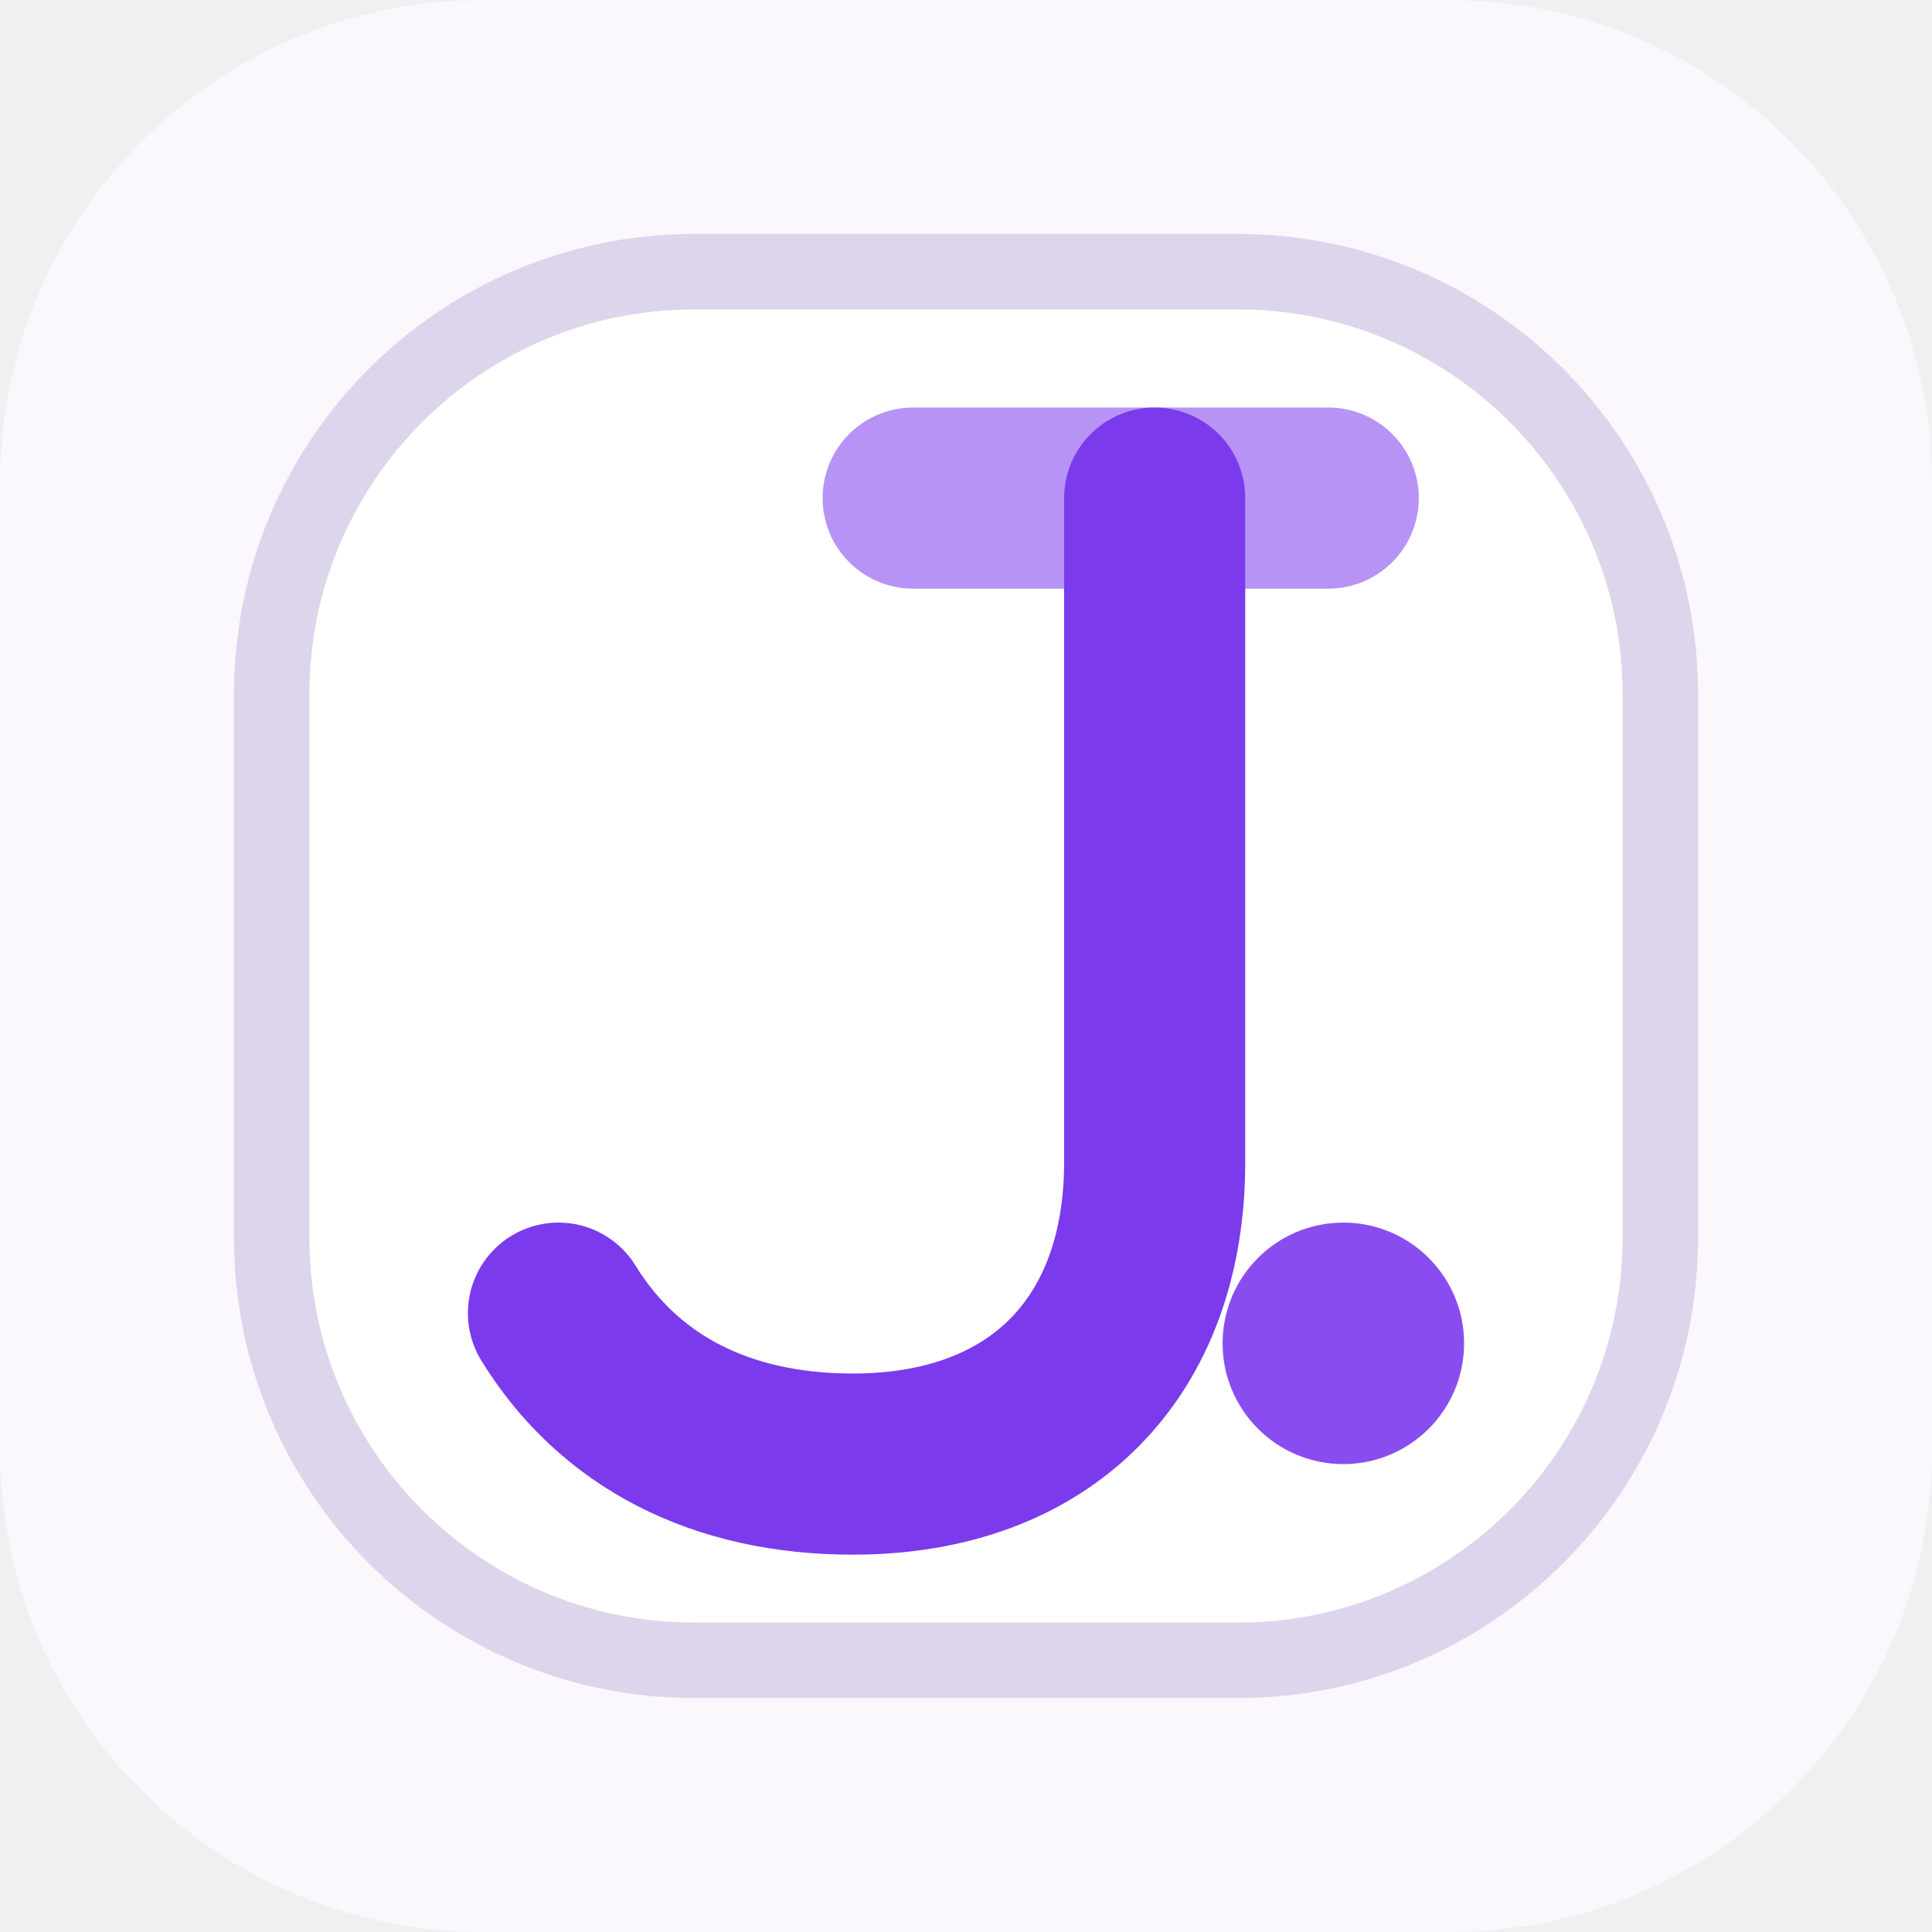
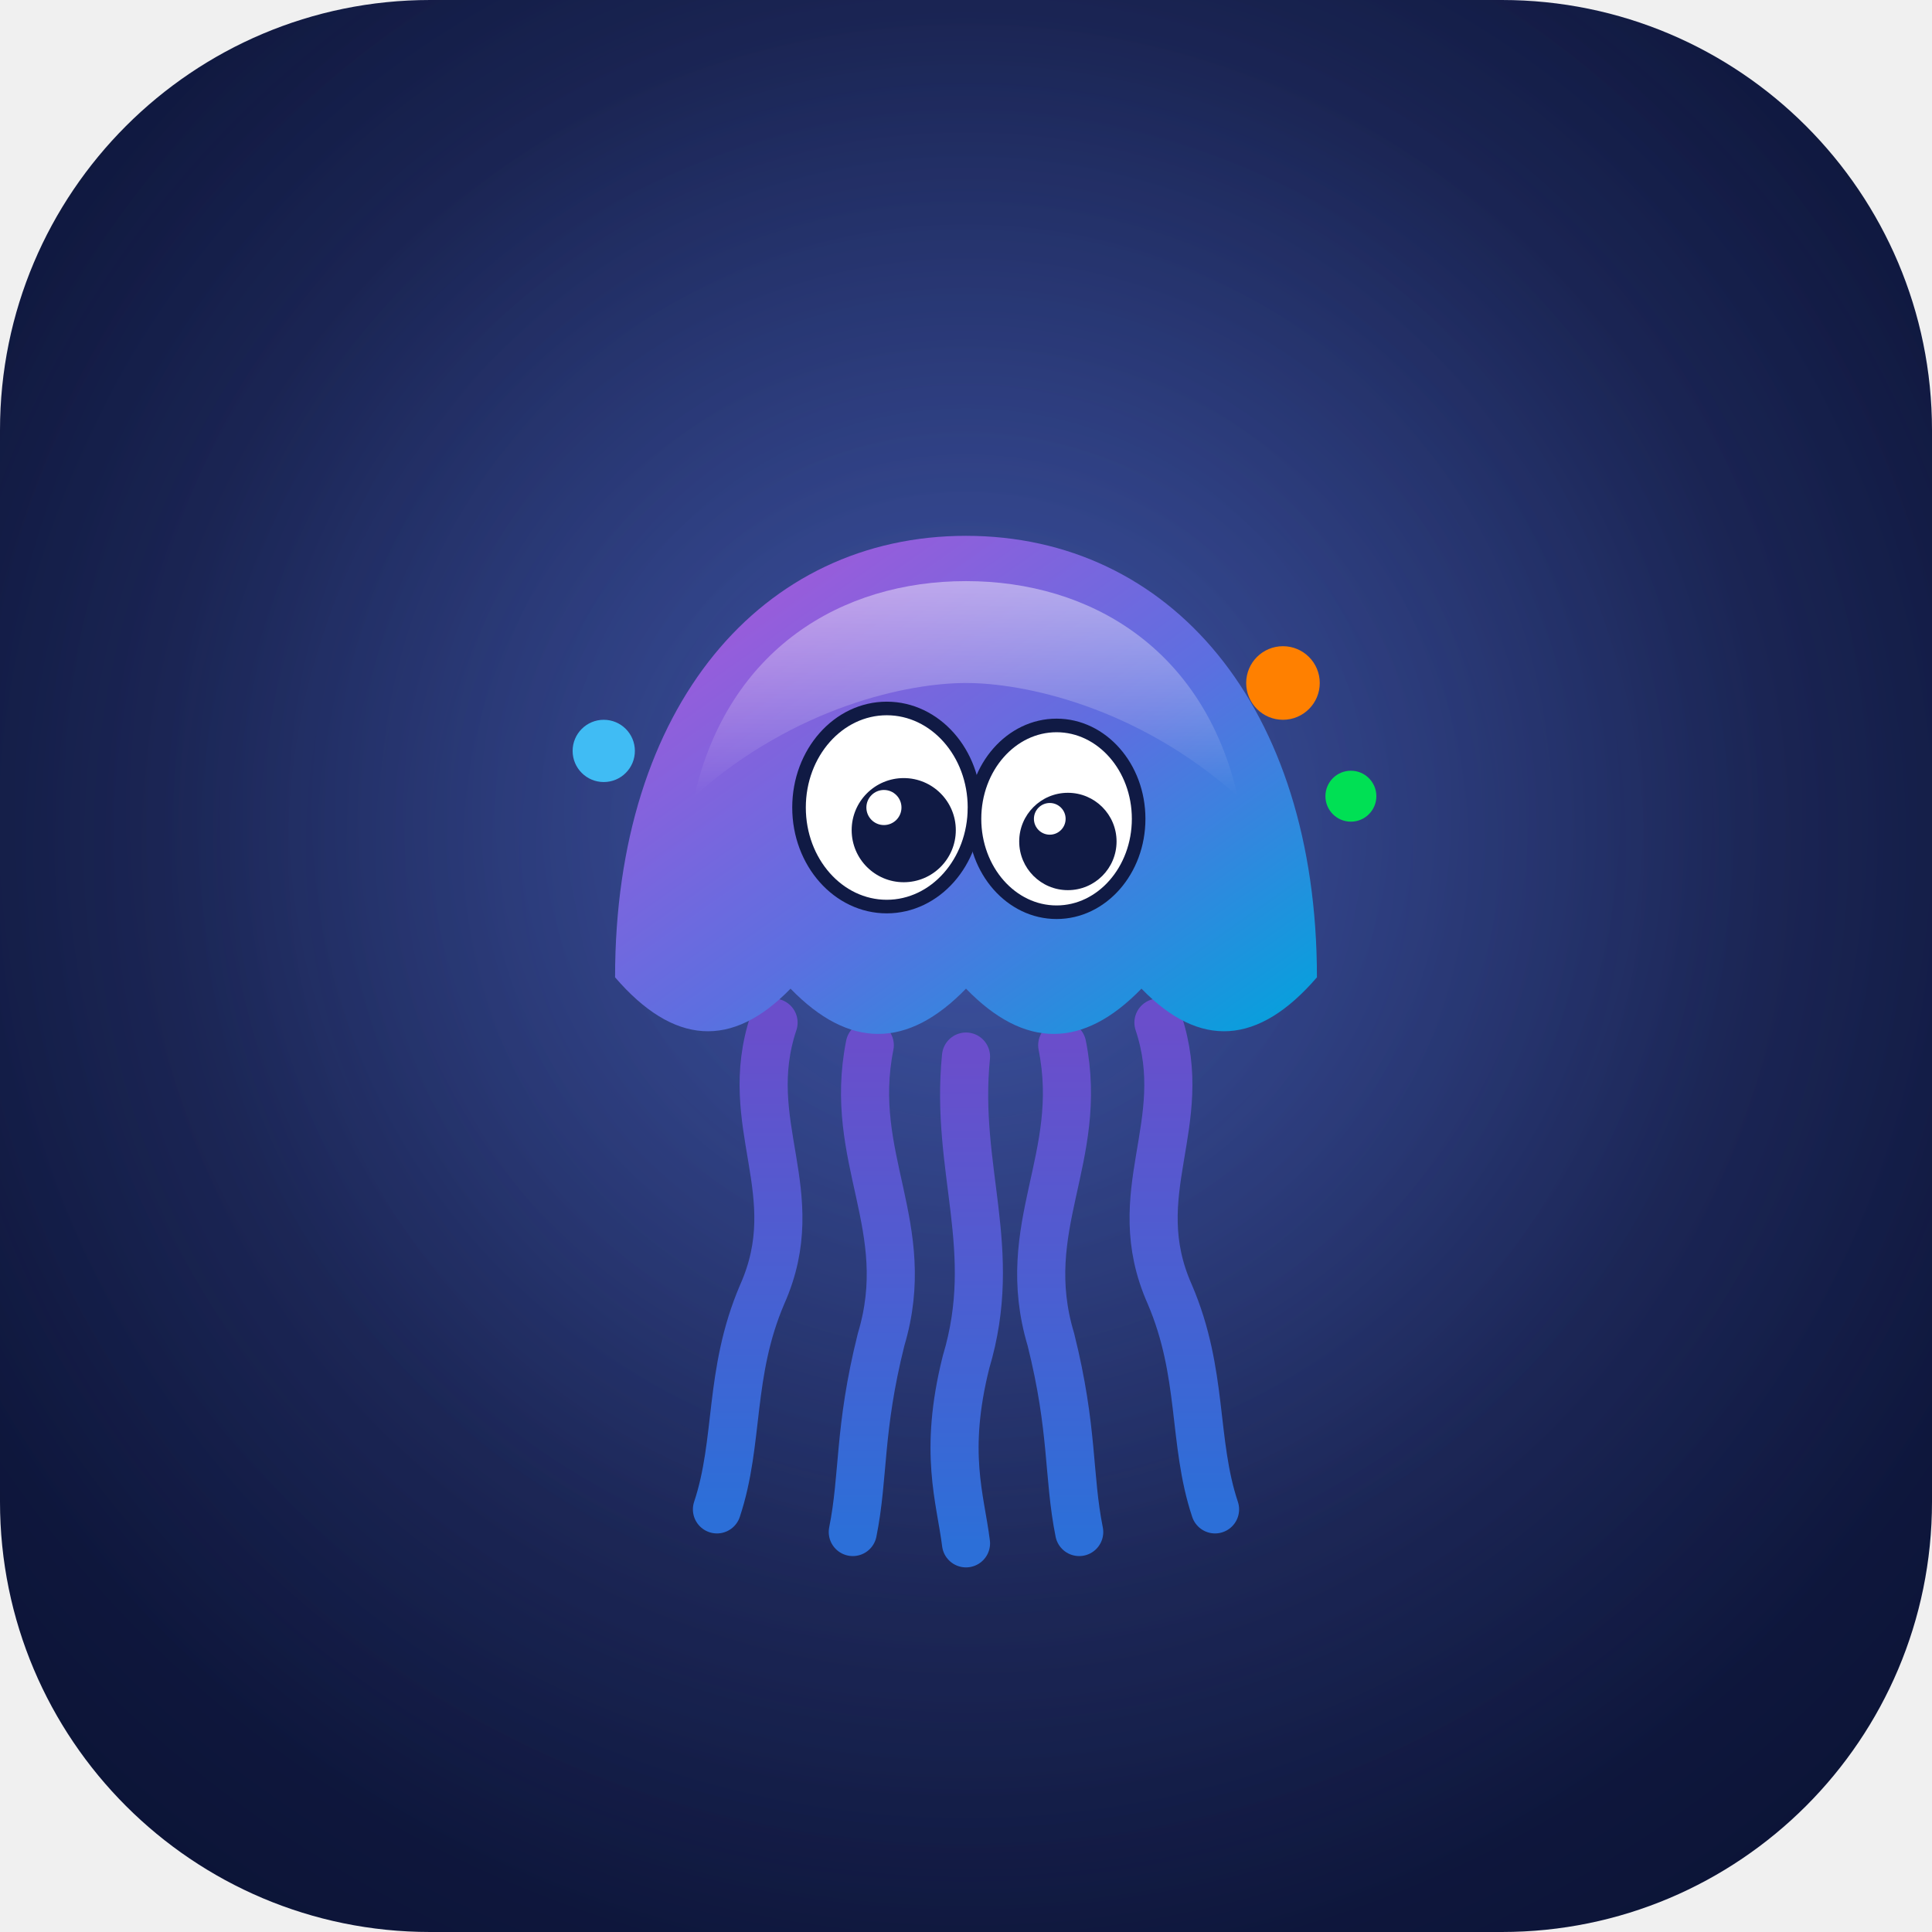
- <svg xmlns="http://www.w3.org/2000/svg" width="512" height="512" viewBox="0 0 512 512">
-   <rect width="512" height="512" rx="128" fill="#faf7fd" />
-   <rect x="72" y="72" width="368" height="368" rx="112" fill="#ffffff" stroke="#ddd5eb" stroke-width="20" />
-   <path d="M306 132v176c0 49-30 80-80 80-35 0-62-14-78-40" fill="none" stroke="#7c3aed" stroke-width="48" stroke-linecap="round" stroke-linejoin="round" />
-   <path d="M352 132H242" fill="none" stroke="#7c3aed" stroke-width="48" stroke-linecap="round" opacity="0.55" />
-   <circle cx="356" cy="356" r="32" fill="#7c3aed" opacity="0.9" />
+ <svg xmlns="http://www.w3.org/2000/svg" viewBox="0 0 512 512" width="512" height="512">
+   <defs>
+     <linearGradient id="jb-bell" x1="0" y1="0" x2="1" y2="1">
+       <stop offset="0" stop-color="#B354D9" />
+       <stop offset="0.55" stop-color="#5C6FE0" />
+       <stop offset="1" stop-color="#00A4DC" />
+     </linearGradient>
+     <linearGradient id="jb-bell-inner" x1="0" y1="0" x2="0" y2="1">
+       <stop offset="0" stop-color="#ffffff" stop-opacity="0.45" />
+       <stop offset="1" stop-color="#ffffff" stop-opacity="0" />
+     </linearGradient>
+     <linearGradient id="jb-tent" x1="0" y1="0" x2="0" y2="1">
+       <stop offset="0" stop-color="#6A4ECB" />
+       <stop offset="1" stop-color="#2C6FD8" />
+     </linearGradient>
+     <radialGradient id="jb-iconbg" cx="0.5" cy="0.42" r="0.75">
+       <stop offset="0" stop-color="#2b3f8a" />
+       <stop offset="0.55" stop-color="#131c47" />
+       <stop offset="1" stop-color="#0a1233" />
+     </radialGradient>
+     <radialGradient id="jb-iconglow" cx="0.5" cy="0.44" r="0.58">
+       <stop offset="0" stop-color="#7E9BFF" stop-opacity="0.25" />
+       <stop offset="1" stop-color="#7E9BFF" stop-opacity="0" />
+     </radialGradient>
+   </defs>
+   <rect width="512" height="512" rx="114" fill="url(#jb-iconbg)" />
+   <rect width="512" height="512" rx="114" fill="url(#jb-iconglow)" />
+   <g transform="translate(106,94) scale(1.5)">
+     <g fill="none" stroke="url(#jb-tent)" stroke-width="8.5" stroke-linecap="round">
+       <path d="M66,118 C60,136 72,148 64,166 C58,180 60,192 56,204" />
+       <path d="M83,122 C79,142 91,154 85,174 C81,190 82,198 80,208" />
+       <path d="M100,124 C98,144 106,158 100,178 C96,194 99,202 100,210" />
+       <path d="M117,122 C121,142 109,154 115,174 C119,190 118,198 120,208" />
+       <path d="M134,118 C140,136 128,148 136,166 C142,180 140,192 144,204" />
+     </g>
+     <path d="M38,110 C38,62 64,32 100,32 C136,32 162,62 162,110 Q146.5,128 131,112 Q115.5,128 100,112 Q84.5,128 69,112 Q53.5,128 38,110 Z" fill="url(#jb-bell)" />
+     <path d="M52,78 C58,52 78,40 100,40 C122,40 142,52 148,78 C130,62 110,58 100,58 C90,58 70,62 52,78 Z" fill="url(#jb-bell-inner)" />
+     <g>
+       <ellipse cx="86" cy="80" rx="15.5" ry="17.5" fill="#fff" stroke="#101a44" stroke-width="2.4" />
+       <ellipse cx="116" cy="82" rx="14.5" ry="16.5" fill="#fff" stroke="#101a44" stroke-width="2.4" />
+       <circle cx="89" cy="84" r="9.2" fill="#101a44" />
+       <circle cx="118" cy="86" r="8.6" fill="#101a44" />
+       <circle cx="85.5" cy="80" r="3.1" fill="#fff" />
+       <circle cx="114.8" cy="82" r="2.8" fill="#fff" />
+     </g>
+     <circle cx="156" cy="58" r="6.5" fill="#FF8000" />
+     <circle cx="168" cy="78" r="4.5" fill="#00E054" />
+     <circle cx="36" cy="70" r="5.5" fill="#40BCF4" />
+   </g>
</svg>
